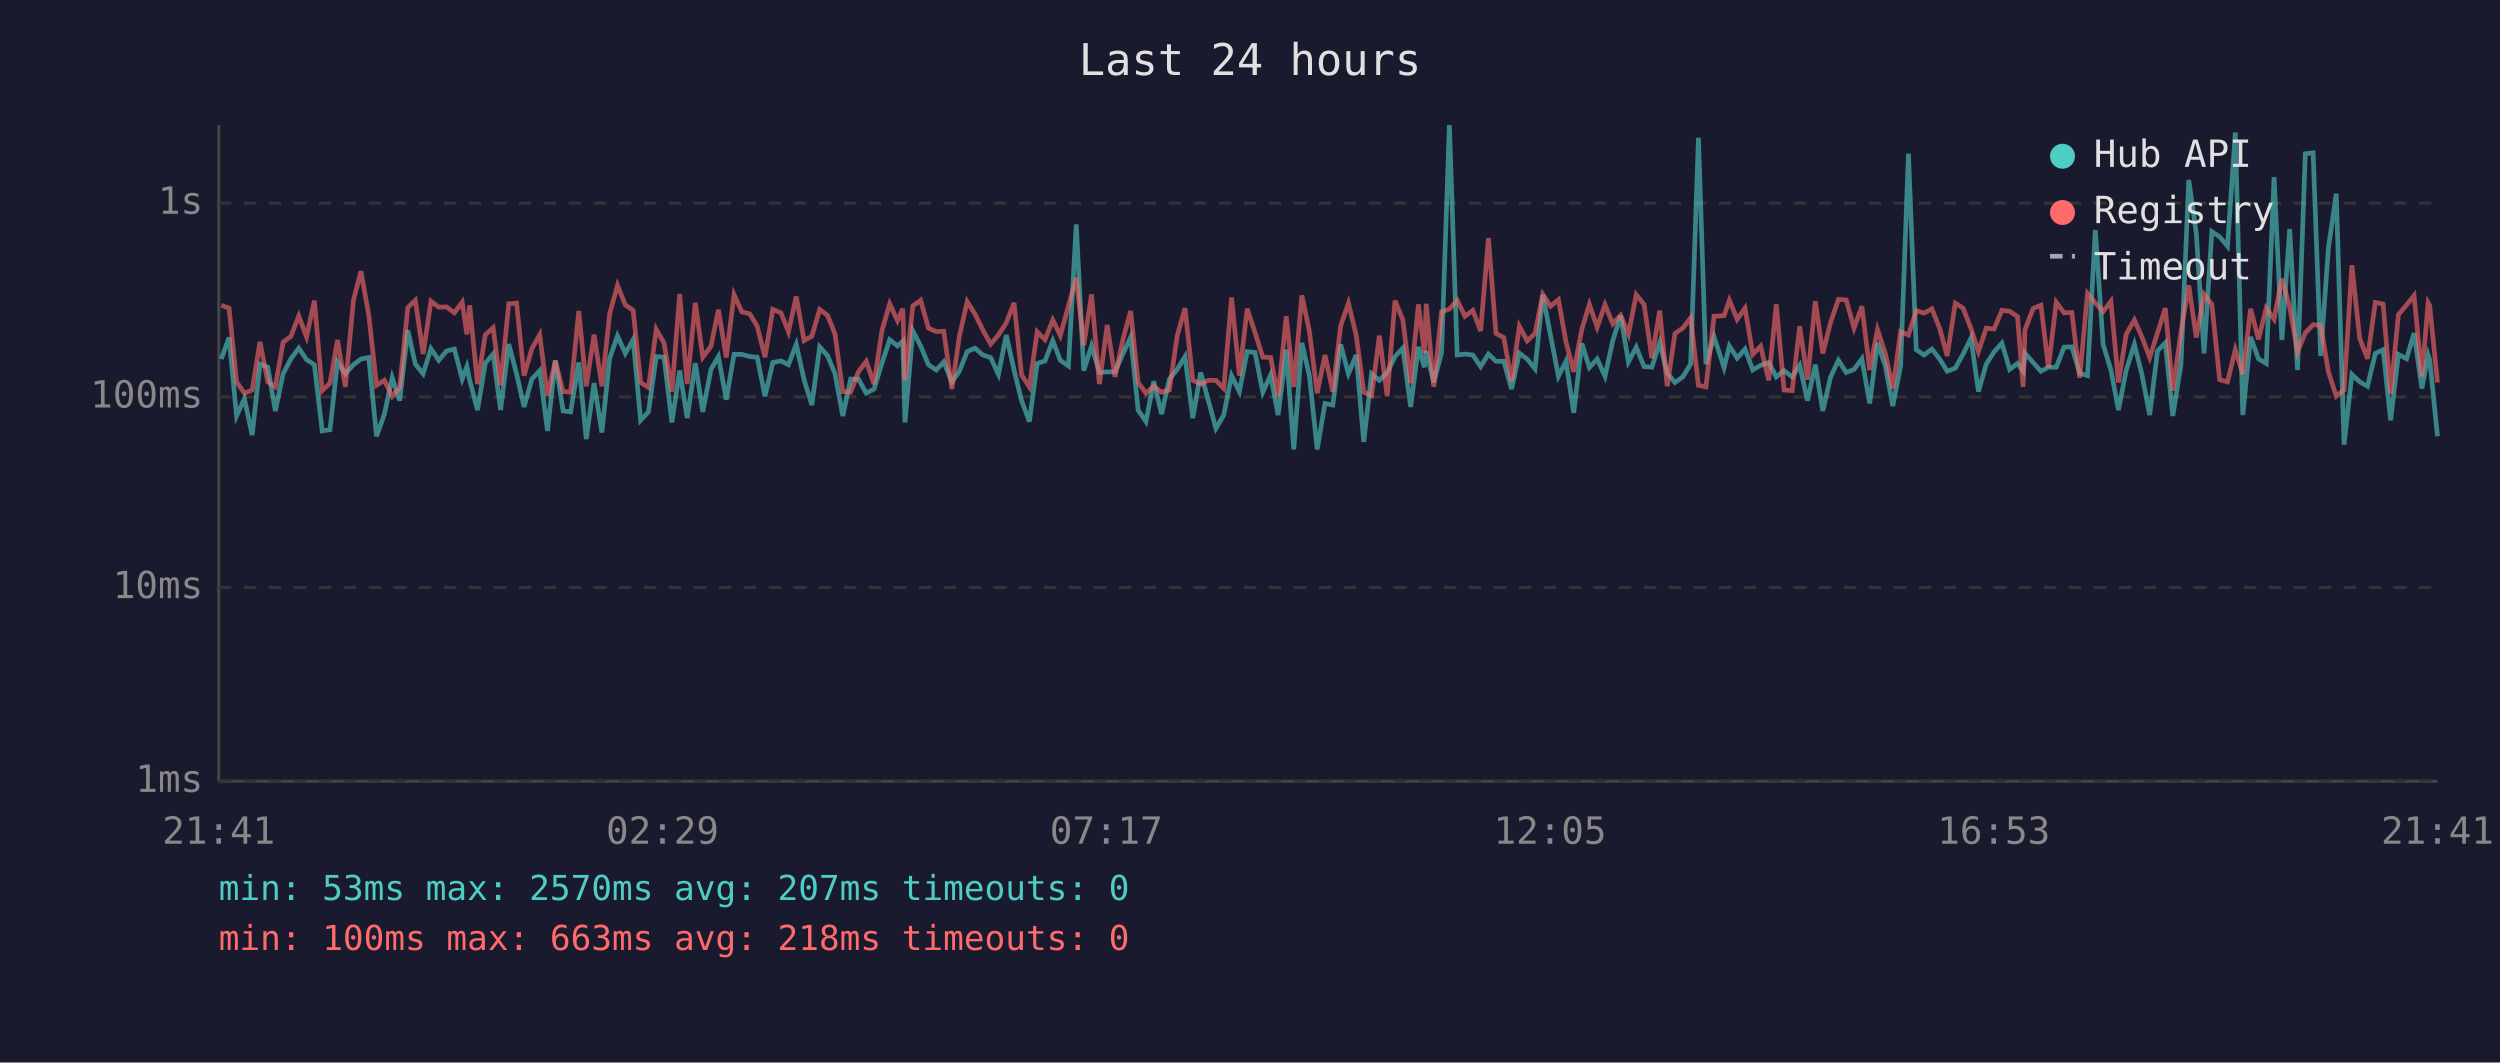
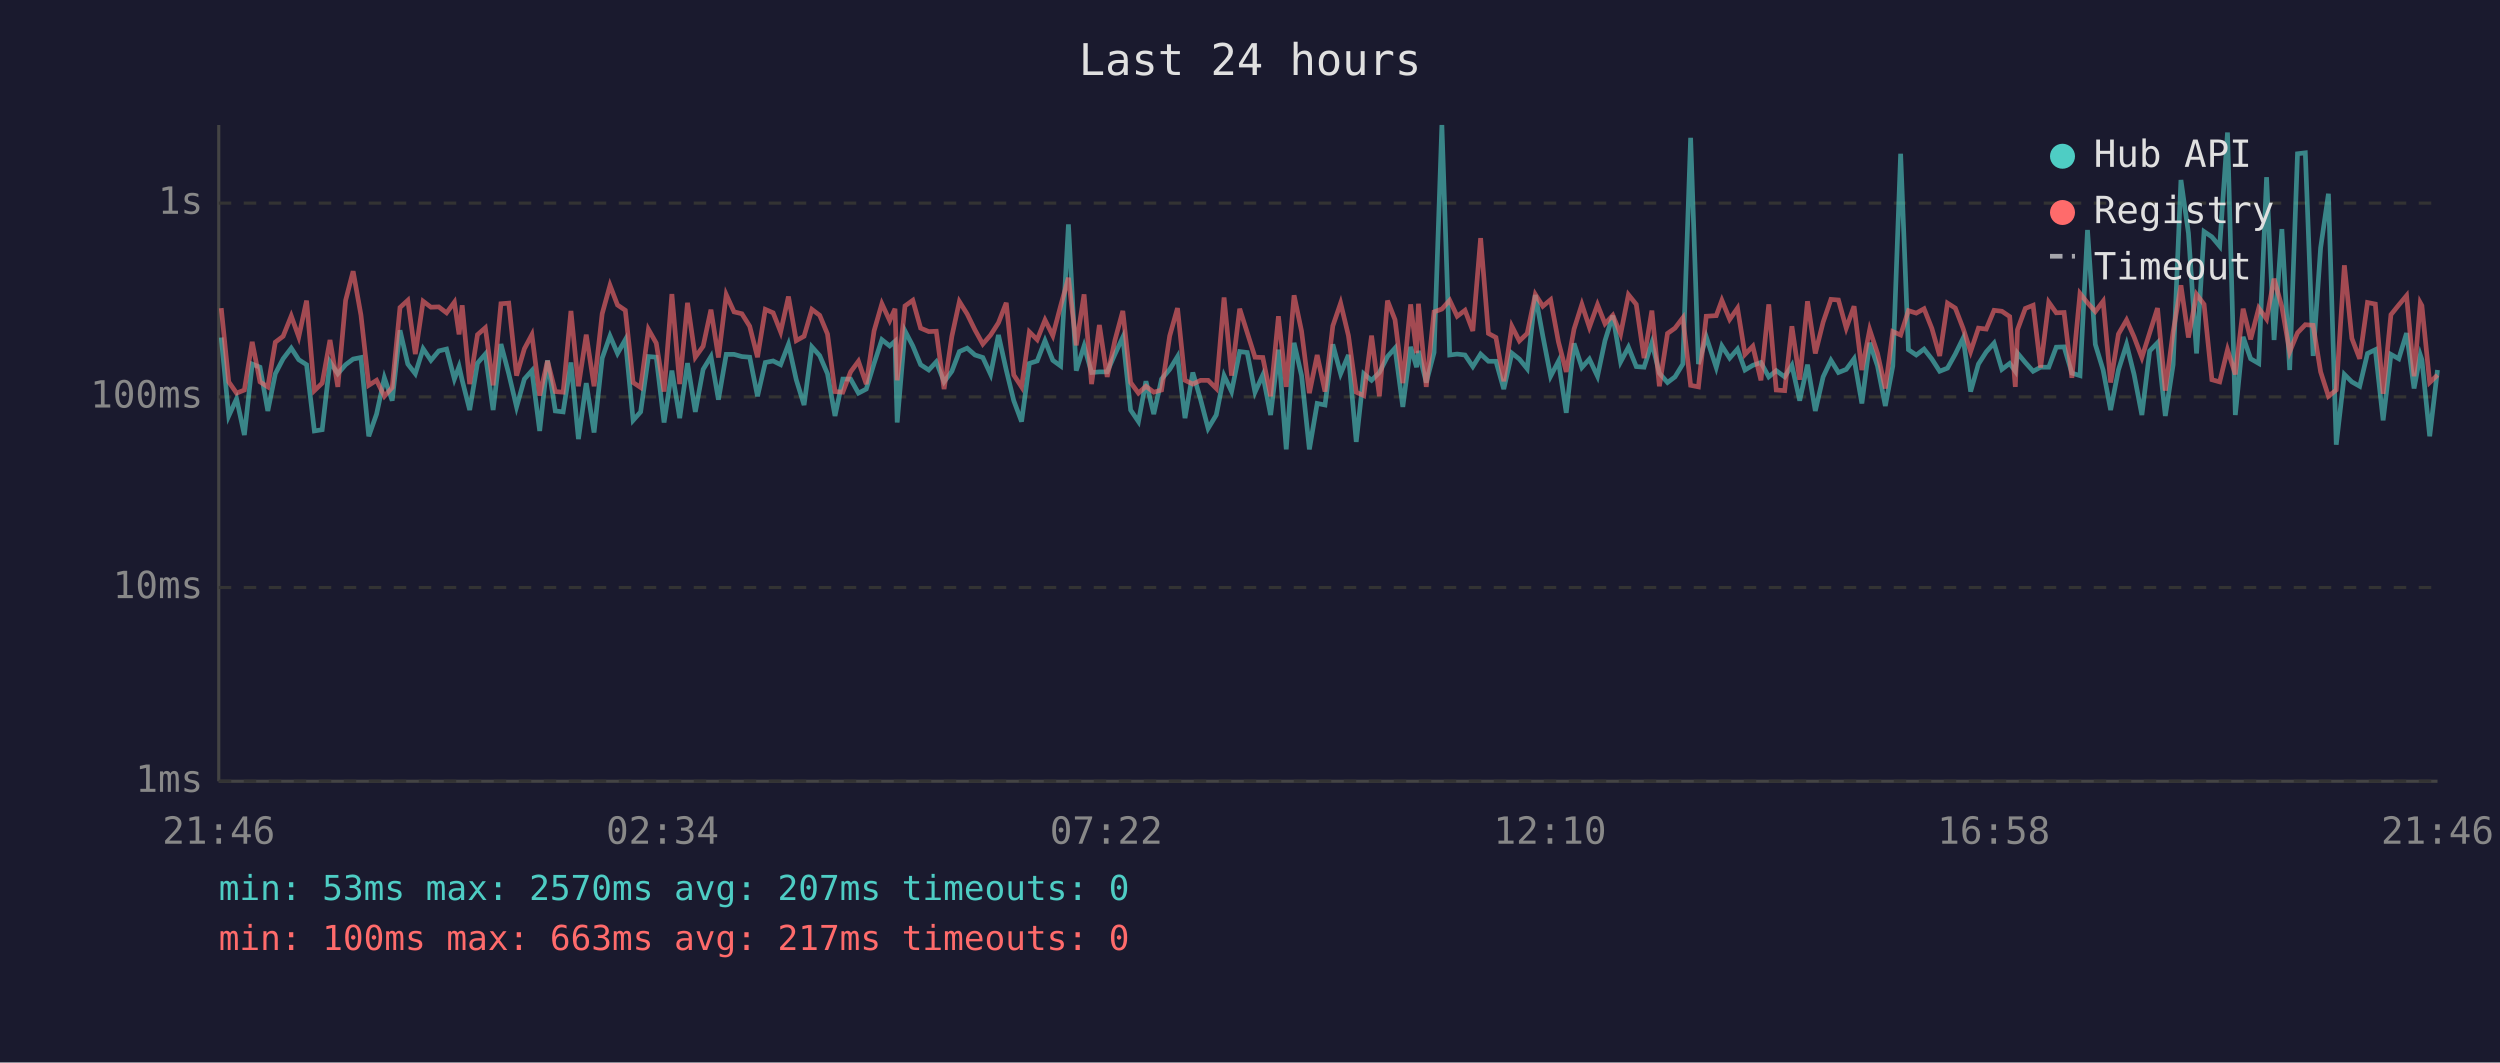
<svg xmlns="http://www.w3.org/2000/svg" viewBox="0 0 800 340" font-family="monospace" font-size="12">
  <rect width="800" height="340" fill="#1a1a2e" />
  <text x="400" y="24" fill="#e0e0e0" font-size="14" text-anchor="middle">Last 24 hours</text>
  <line x1="70" y1="40" x2="70" y2="250" stroke="#444" stroke-width="1" />
  <line x1="70" y1="250" x2="780" y2="250" stroke="#444" stroke-width="1" />
  <line x1="70" y1="250" x2="780" y2="250" stroke="#333" stroke-width="1" stroke-dasharray="4" />
  <text x="65" y="250" fill="#888" text-anchor="end" dominant-baseline="middle">1ms</text>
  <line x1="70" y1="188" x2="780" y2="188" stroke="#333" stroke-width="1" stroke-dasharray="4" />
  <text x="65" y="188" fill="#888" text-anchor="end" dominant-baseline="middle">10ms</text>
  <line x1="70" y1="127" x2="780" y2="127" stroke="#333" stroke-width="1" stroke-dasharray="4" />
  <text x="65" y="127" fill="#888" text-anchor="end" dominant-baseline="middle">100ms</text>
  <line x1="70" y1="65" x2="780" y2="65" stroke="#333" stroke-width="1" stroke-dasharray="4" />
  <text x="65" y="65" fill="#888" text-anchor="end" dominant-baseline="middle">1s</text>
-   <text x="70" y="270" fill="#888" text-anchor="middle">21:41</text>
-   <text x="212" y="270" fill="#888" text-anchor="middle">02:29</text>
-   <text x="354" y="270" fill="#888" text-anchor="middle">07:17</text>
-   <text x="496" y="270" fill="#888" text-anchor="middle">12:05</text>
-   <text x="638" y="270" fill="#888" text-anchor="middle">16:53</text>
-   <text x="780" y="270" fill="#888" text-anchor="middle">21:41</text>
-   <polyline points="70.8,114.9 73.3,108.0 75.7,133.1 78.2,127.6 80.7,139.2 83.2,116.5 85.7,117.5 88.1,131.5 90.6,119.6 93.1,114.8 95.6,111.4 98.1,115.1 100.6,116.7 103.1,137.9 105.6,137.5 108.0,115.8 110.5,119.6 113.1,116.7 115.5,114.9 118.0,114.4 120.5,139.6 123.0,132.5 125.5,120.9 127.9,128.2 130.5,105.7 132.9,116.5 135.4,119.6 137.9,111.6 140.4,115.3 142.9,112.3 145.4,111.7 147.9,121.3 149.4,117.3 150.3,121.7 152.8,131.2 155.3,116.2 157.8,113.3 160.2,131.2 162.8,110.1 165.3,119.6 167.7,130.2 170.2,121.3 172.7,118.6 175.2,137.9 177.7,115.3 180.2,131.5 182.6,131.8 185.2,116.0 187.6,140.5 190.1,122.6 192.6,138.4 195.1,114.6 197.6,107.5 200.1,113.1 202.6,108.7 205.0,134.5 207.5,131.8 210.0,114.1 212.5,114.3 215.0,135.2 217.5,118.6 219.9,133.8 222.5,116.2 224.9,131.8 227.5,118.2 229.9,114.1 232.4,127.9 234.9,113.4 237.4,113.4 239.9,114.1 242.3,114.3 244.8,126.8 247.3,116.0 249.9,115.5 252.3,116.7 254.8,110.2 257.3,121.5 259.8,129.6 262.3,111.0 264.8,113.8 267.2,119.6 269.7,133.1 272.2,121.3 274.7,121.3 277.2,125.8 279.7,124.5 282.2,116.3 284.7,108.7 287.2,110.7 288.9,109.2 289.6,135.2 292.1,105.9 294.6,110.7 297.1,116.7 299.6,118.4 302.0,115.8 304.6,122.2 307.0,118.8 309.5,112.5 312.0,111.4 314.5,113.6 317.0,114.4 319.5,119.8 322.0,107.2 324.5,118.4 326.9,128.2 329.4,134.9 331.9,116.3 334.4,115.5 336.9,109.0 339.3,115.3 341.9,117.1 344.4,71.8 346.8,118.6 349.3,110.7 351.8,119.2 354.3,119.0 356.8,119.0 359.3,113.3 361.8,107.9 364.2,131.2 366.7,134.9 369.2,122.0 371.7,132.5 374.2,121.3 376.7,118.2 379.2,114.1 381.7,133.8 384.2,119.2 386.6,127.9 389.1,137.1 391.6,132.8 394.1,120.2 396.6,125.3 399.1,112.5 401.6,112.8 404.1,125.5 406.6,120.0 409.0,132.8 411.6,111.9 414.0,143.8 416.6,109.7 419.0,120.2 421.5,143.8 424.0,129.1 426.5,129.6 429.0,110.2 431.5,119.6 434.0,113.6 436.4,141.4 438.9,119.6 441.4,121.7 443.9,119.2 446.4,114.1 448.9,111.4 451.4,130.2 453.9,111.0 455.8,117.5 456.4,112.3 458.8,122.4 461.3,112.8 463.8,40.0 466.3,113.6 468.8,113.3 471.3,113.6 473.8,117.3 476.3,113.3 478.7,115.6 481.2,115.6 483.7,124.5 486.2,113.0 488.7,114.9 491.2,118.0 493.7,94.4 496.2,107.5 498.7,120.4 501.1,115.6 503.6,132.1 506.2,109.9 508.6,117.6 511.1,114.9 513.6,120.4 516.1,109.0 518.6,101.0 521.1,115.8 523.6,111.1 526.1,117.3 528.6,117.5 531.1,109.7 533.5,119.4 536.0,122.4 538.5,120.6 541.0,116.5 543.5,44.1 545.9,116.5 548.5,107.8 551.7,117.6 553.4,110.7 555.9,114.6 558.4,111.7 560.9,118.4 563.4,116.9 566.0,116.0 568.4,120.6 570.9,118.6 573.5,120.6 575.9,116.9 578.4,128.2 580.9,116.7 583.3,131.5 585.8,120.6 588.3,115.3 590.8,119.2 593.3,118.2 595.8,114.8 598.3,129.1 600.8,109.7 603.3,117.1 605.7,129.9 608.2,117.1 610.7,49.2 613.2,111.9 615.7,113.6 618.2,111.7 620.7,114.9 623.1,118.8 625.7,117.8 628.2,113.3 630.7,108.2 633.1,125.3 635.6,116.5 638.1,112.6 640.6,109.8 643.1,118.2 645.6,116.3 647.4,118.8 648.0,113.0 650.6,116.0 653.1,118.8 655.5,117.5 658.0,117.5 660.5,111.1 663.0,111.0 665.5,119.4 668.0,120.2 670.5,73.6 673.0,110.2 675.5,118.4 677.9,131.2 680.4,118.4 683.0,110.2 685.4,119.8 687.9,132.8 690.4,112.3 692.9,109.7 695.3,133.1 697.9,116.7 700.4,57.6 702.8,74.6 705.3,113.1 707.8,74.1 710.3,75.8 712.8,78.8 715.3,42.4 717.7,132.8 720.2,107.8 722.7,114.8 725.2,116.3 727.7,56.7 730.2,108.8 732.7,73.3 735.2,118.4 737.7,49.2 740.2,48.9 742.6,113.9 745.1,79.3 747.6,62.0 750.1,142.3 752.6,119.8 755.1,122.2 757.6,123.6 760.1,113.1 762.6,111.9 765.0,134.5 767.5,113.4 770.1,114.8 772.5,106.6 775.0,124.3 777.0,113.6 777.5,115.1 780.0,139.6" fill="none" stroke="#4ecdc4" stroke-width="1.5" opacity="0.6" />
-   <polyline points="70.8,97.7 73.3,98.6 75.7,122.2 78.2,125.8 80.7,124.8 83.2,109.4 85.7,122.2 88.1,123.8 90.6,109.5 93.1,107.6 95.6,101.1 98.1,107.8 100.6,96.2 103.1,125.0 105.6,122.6 108.0,108.8 110.5,123.8 113.1,96.1 115.5,86.8 118.0,100.8 120.5,123.3 123.0,121.7 125.5,126.8 127.9,124.0 130.5,98.4 132.9,96.1 135.4,113.3 137.9,96.4 140.4,98.3 142.9,98.2 145.4,100.1 147.9,96.7 149.4,107.0 150.3,97.7 152.8,122.9 155.3,107.1 157.8,104.9 160.2,123.3 162.8,97.2 165.3,97.0 167.7,120.2 170.2,111.6 172.7,107.1 175.2,126.6 177.7,115.5 180.2,125.3 182.6,125.5 185.2,99.5 187.6,123.6 190.1,107.1 192.6,123.6 195.1,100.4 197.6,91.3 200.1,97.6 202.6,99.3 205.0,122.4 207.5,124.0 210.0,105.4 212.5,109.8 215.0,125.3 217.5,94.1 219.9,122.9 222.5,96.9 224.9,114.3 227.5,110.8 229.9,99.1 232.4,114.4 234.9,94.3 237.4,99.8 239.9,100.4 242.3,104.4 244.8,114.3 247.3,99.0 249.9,100.1 252.3,106.2 254.8,94.9 257.3,109.0 259.8,107.6 262.3,99.0 264.8,100.9 267.2,106.9 269.7,125.3 272.2,125.5 274.7,119.0 277.2,115.6 279.7,122.9 282.2,105.9 284.7,97.2 287.2,102.6 288.9,98.8 289.6,121.7 292.1,97.9 294.6,96.1 297.1,105.0 299.6,106.1 302.0,106.0 304.6,124.5 307.0,107.6 309.5,96.5 312.0,100.5 314.5,105.6 317.0,110.1 319.5,107.2 322.0,103.3 324.5,96.9 326.9,120.0 329.4,123.8 331.9,106.2 334.4,108.7 336.9,102.4 339.3,107.4 341.9,97.9 344.4,88.9 346.8,110.5 349.3,94.2 351.8,122.9 354.3,104.0 356.8,120.6 359.3,108.8 361.8,99.5 364.2,122.4 366.7,125.8 369.2,123.6 371.7,125.5 374.2,124.8 376.7,107.5 379.2,98.6 381.7,121.7 384.2,122.9 386.6,121.7 389.1,121.7 391.6,124.3 394.1,95.2 396.6,120.2 399.1,98.8 401.6,106.4 404.1,114.3 406.6,114.4 409.0,126.8 411.6,101.2 414.0,123.8 416.6,94.5 419.0,106.0 421.5,125.8 424.0,113.6 426.5,125.3 429.0,104.3 431.5,97.0 434.0,107.4 436.4,125.5 438.9,126.6 441.4,107.4 443.9,126.8 446.4,96.2 448.9,102.3 451.4,122.6 453.9,97.4 455.8,113.0 456.4,97.2 458.8,123.8 461.3,99.8 463.8,98.9 466.3,96.1 468.8,101.2 471.3,99.3 473.8,105.9 476.3,76.2 478.7,106.7 481.2,108.0 483.7,122.0 486.2,104.4 488.7,109.1 491.2,106.7 493.7,94.2 496.2,98.0 498.7,95.9 501.1,109.4 503.6,119.0 506.2,105.3 508.6,97.4 511.1,104.7 513.6,97.5 516.1,103.6 518.6,100.9 521.1,106.9 523.6,94.3 526.1,97.4 528.6,114.6 531.1,99.4 533.5,123.6 536.0,106.7 538.5,105.0 541.0,101.7 543.5,123.3 545.9,123.8 548.5,101.2 551.7,101.0 553.4,96.1 555.9,102.2 558.4,98.6 560.9,113.4 563.4,110.8 566.0,121.7 568.4,97.4 570.9,124.8 573.5,125.0 575.9,104.4 578.4,121.5 580.9,96.4 583.3,113.1 585.8,103.1 588.3,95.8 590.8,96.0 593.3,105.0 595.8,98.0 598.3,118.4 600.8,105.5 603.3,113.1 605.7,124.3 608.2,106.1 610.7,107.2 613.2,99.4 615.7,100.2 618.2,98.8 620.7,105.1 623.1,113.9 625.7,97.0 628.2,98.6 630.7,105.1 633.1,112.5 635.6,105.0 638.1,105.3 640.6,99.3 643.1,99.6 645.6,101.3 647.4,123.8 648.0,105.5 650.6,98.7 653.1,97.7 655.5,117.6 658.0,96.7 660.5,100.1 663.0,100.0 665.5,120.9 668.0,93.9 670.5,96.9 673.0,99.7 675.5,96.4 677.9,122.4 680.4,106.9 683.0,102.4 685.4,107.8 687.9,114.4 690.4,106.5 692.9,98.6 695.3,125.0 697.9,106.2 700.4,91.3 702.8,108.0 705.3,94.2 707.8,97.4 710.3,121.5 712.8,122.2 715.3,111.9 717.7,119.8 720.2,98.8 722.7,108.6 725.2,98.6 727.7,102.1 730.2,89.2 732.7,98.2 735.2,112.6 737.7,106.5 740.2,103.9 742.6,104.1 745.1,119.0 747.6,126.8 750.1,124.8 752.6,84.9 755.1,108.3 757.6,114.8 760.1,96.8 762.6,97.3 765.0,126.0 767.5,100.7 770.1,97.6 772.5,94.6 775.0,120.4 777.0,96.9 777.5,97.8 780.0,122.4" fill="none" stroke="#ff6b6b" stroke-width="1.5" opacity="0.6" />
+   <text x="70" y="270" fill="#888" text-anchor="middle">21:46</text>
+   <text x="212" y="270" fill="#888" text-anchor="middle">02:34</text>
+   <text x="354" y="270" fill="#888" text-anchor="middle">07:22</text>
+   <text x="496" y="270" fill="#888" text-anchor="middle">12:10</text>
+   <text x="638" y="270" fill="#888" text-anchor="middle">16:58</text>
+   <text x="780" y="270" fill="#888" text-anchor="middle">21:46</text>
+   <polyline points="70.8,108.0 73.2,133.1 75.7,127.6 78.2,139.2 80.7,116.5 83.2,117.5 85.7,131.5 88.1,119.6 90.6,114.8 93.2,111.4 95.6,115.1 98.1,116.7 100.6,137.9 103.1,137.5 105.6,115.8 108.1,119.6 110.6,116.7 113.0,114.9 115.5,114.4 118.0,139.6 120.5,132.5 123.0,120.9 125.5,128.2 128.0,105.7 130.5,116.5 132.9,119.6 135.4,111.6 137.9,115.3 140.4,112.3 142.9,111.7 145.4,121.3 146.9,117.3 147.9,121.7 150.3,131.2 152.8,116.2 155.3,113.3 157.8,131.2 160.3,110.1 162.8,119.6 165.3,130.2 167.8,121.3 170.2,118.6 172.7,137.9 175.2,115.3 177.7,131.5 180.2,131.8 182.7,116.0 185.1,140.5 187.6,122.6 190.1,138.4 192.7,114.6 195.2,107.5 197.6,113.1 200.1,108.7 202.6,134.5 205.0,131.8 207.5,114.1 210.0,114.3 212.5,135.2 215.0,118.6 217.5,133.8 220.0,116.2 222.5,131.8 225.0,118.2 227.5,114.1 229.9,127.9 232.4,113.4 234.9,113.4 237.4,114.1 239.9,114.3 242.4,126.8 244.9,116.0 247.4,115.5 249.8,116.7 252.3,110.2 254.8,121.5 257.3,129.6 259.8,111.0 262.3,113.8 264.8,119.6 267.2,133.1 269.7,121.3 272.2,121.3 274.7,125.8 277.2,124.5 279.7,116.3 282.2,108.7 284.7,110.7 286.4,109.2 287.1,135.2 289.6,105.9 292.1,110.7 294.6,116.7 297.2,118.4 299.6,115.8 302.1,122.2 304.6,118.8 307.0,112.5 309.5,111.4 312.0,113.6 314.5,114.4 317.0,119.8 319.5,107.2 322.0,118.4 324.4,128.2 326.9,134.9 329.4,116.3 331.9,115.5 334.4,109.0 336.9,115.3 339.4,117.1 341.9,71.8 344.4,118.6 346.9,110.7 349.3,119.2 351.8,119.0 354.3,119.0 356.8,113.3 359.3,107.9 361.8,131.2 364.3,134.9 366.7,122.0 369.2,132.5 371.7,121.3 374.3,118.2 376.8,114.1 379.2,133.8 381.7,119.2 384.2,127.9 386.6,137.1 389.2,132.8 391.7,120.2 394.1,125.3 396.7,112.5 399.1,112.8 401.6,125.5 404.1,120.0 406.6,132.8 409.1,111.9 411.6,143.8 414.1,109.7 416.5,120.2 419.0,143.8 421.5,129.1 424.0,129.6 426.5,110.2 429.0,119.6 431.5,113.6 434.0,141.4 436.4,119.6 438.9,121.7 441.4,119.2 444.0,114.1 446.4,111.4 448.9,130.2 451.4,111.0 453.3,117.5 453.9,112.3 456.4,122.4 458.9,112.8 461.4,40.0 463.9,113.6 466.3,113.3 468.8,113.6 471.3,117.3 473.8,113.3 476.3,115.6 478.7,115.6 481.2,124.5 483.8,113.0 486.2,114.9 488.7,118.0 491.3,94.4 493.7,107.5 496.2,120.4 498.7,115.6 501.2,132.1 503.7,109.9 506.2,117.6 508.6,114.9 511.2,120.4 513.6,109.0 516.1,101.0 518.6,115.8 521.1,111.1 523.6,117.3 526.1,117.5 528.6,109.7 531.0,119.4 533.6,122.4 536.0,120.6 538.5,116.5 541.0,44.1 543.5,116.5 546.0,107.8 549.2,117.6 551.0,110.7 553.5,114.6 556.0,111.7 558.4,118.4 560.9,116.9 563.5,116.0 566.0,120.6 568.4,118.6 571.1,120.6 573.4,116.9 575.9,128.2 578.4,116.7 580.9,131.5 583.4,120.6 585.9,115.3 588.3,119.2 590.8,118.2 593.3,114.8 595.8,129.1 598.3,109.7 600.8,117.1 603.3,129.9 605.7,117.1 608.2,49.2 610.7,111.9 613.2,113.6 615.7,111.7 618.2,114.9 620.7,118.8 623.2,117.8 625.7,113.3 628.2,108.2 630.6,125.3 633.1,116.5 635.6,112.6 638.1,109.8 640.6,118.2 643.1,116.3 644.9,118.8 645.6,113.0 648.1,116.0 650.6,118.8 653.0,117.5 655.6,117.5 658.0,111.1 660.5,111.0 663.0,119.4 665.6,120.2 668.0,73.6 670.5,110.2 673.0,118.4 675.4,131.2 677.9,118.4 680.5,110.2 682.9,119.8 685.4,132.8 687.9,112.3 690.4,109.7 692.9,133.1 695.4,116.7 697.9,57.6 700.3,74.6 702.9,113.1 705.3,74.1 707.8,75.8 710.3,78.8 712.8,42.4 715.3,132.8 717.8,107.8 720.2,114.8 722.8,116.3 725.3,56.7 727.7,108.8 730.2,73.3 732.7,118.4 735.2,49.2 737.7,48.9 740.2,113.9 742.6,79.3 745.1,62.0 747.6,142.3 750.2,119.8 752.6,122.2 755.1,123.6 757.6,113.1 760.1,111.9 762.6,134.5 765.1,113.4 767.6,114.8 770.1,106.6 772.5,124.3 774.5,113.6 775.0,115.1 777.5,139.6 780.0,118.4" fill="none" stroke="#4ecdc4" stroke-width="1.5" opacity="0.6" />
+   <polyline points="70.8,98.6 73.2,122.2 75.7,125.8 78.2,124.8 80.7,109.4 83.2,122.2 85.7,123.8 88.1,109.5 90.6,107.6 93.2,101.1 95.6,107.8 98.1,96.2 100.6,125.0 103.1,122.6 105.6,108.8 108.1,123.8 110.6,96.1 113.0,86.8 115.5,100.8 118.0,123.3 120.5,121.7 123.0,126.8 125.5,124.0 128.0,98.4 130.5,96.1 132.9,113.3 135.4,96.4 137.9,98.3 140.4,98.2 142.9,100.1 145.4,96.7 146.9,107.0 147.9,97.7 150.3,122.9 152.8,107.1 155.3,104.9 157.8,123.3 160.3,97.2 162.8,97.0 165.3,120.2 167.8,111.6 170.2,107.1 172.7,126.6 175.2,115.5 177.7,125.3 180.2,125.5 182.7,99.5 185.1,123.6 187.6,107.1 190.1,123.6 192.7,100.4 195.2,91.3 197.6,97.6 200.1,99.3 202.6,122.4 205.0,124.0 207.5,105.4 210.0,109.8 212.5,125.3 215.0,94.1 217.5,122.9 220.0,96.9 222.5,114.3 225.0,110.8 227.5,99.1 229.9,114.4 232.4,94.3 234.9,99.8 237.4,100.4 239.9,104.4 242.4,114.3 244.9,99.0 247.4,100.1 249.8,106.2 252.3,94.9 254.8,109.0 257.3,107.6 259.8,99.0 262.3,100.9 264.8,106.9 267.2,125.3 269.7,125.5 272.2,119.0 274.7,115.6 277.2,122.9 279.7,105.9 282.2,97.2 284.7,102.6 286.4,98.8 287.1,121.7 289.6,97.9 292.1,96.1 294.6,105.0 297.2,106.1 299.6,106.0 302.1,124.5 304.6,107.6 307.0,96.5 309.5,100.5 312.0,105.6 314.5,110.1 317.0,107.2 319.5,103.3 322.0,96.9 324.4,120.0 326.9,123.8 329.4,106.2 331.9,108.7 334.4,102.4 336.9,107.4 339.4,97.9 341.9,88.9 344.4,110.5 346.9,94.2 349.3,122.9 351.8,104.0 354.3,120.6 356.8,108.8 359.3,99.5 361.8,122.4 364.3,125.8 366.7,123.6 369.2,125.5 371.7,124.8 374.3,107.5 376.8,98.6 379.2,121.7 381.7,122.9 384.2,121.7 386.6,121.7 389.2,124.3 391.7,95.2 394.1,120.2 396.7,98.8 399.1,106.4 401.6,114.3 404.1,114.4 406.6,126.8 409.1,101.2 411.6,123.8 414.1,94.5 416.5,106.0 419.0,125.8 421.5,113.6 424.0,125.3 426.5,104.3 429.0,97.0 431.5,107.4 434.0,125.5 436.4,126.6 438.9,107.4 441.4,126.8 444.0,96.2 446.4,102.3 448.9,122.6 451.4,97.4 453.3,113.0 453.9,97.2 456.4,123.8 458.9,99.8 461.4,98.9 463.9,96.1 466.3,101.2 468.8,99.3 471.3,105.9 473.8,76.2 476.3,106.7 478.7,108.0 481.2,122.0 483.8,104.4 486.2,109.1 488.7,106.7 491.3,94.2 493.7,98.0 496.2,95.9 498.7,109.4 501.2,119.0 503.7,105.3 506.2,97.4 508.6,104.7 511.2,97.5 513.6,103.6 516.1,100.9 518.6,106.9 521.1,94.3 523.6,97.4 526.1,114.6 528.6,99.4 531.0,123.6 533.6,106.7 536.0,105.0 538.5,101.7 541.0,123.3 543.5,123.8 546.0,101.2 549.2,101.0 551.0,96.1 553.5,102.2 556.0,98.6 558.4,113.4 560.9,110.8 563.5,121.7 566.0,97.4 568.4,124.8 571.1,125.0 573.4,104.4 575.9,121.5 578.4,96.4 580.9,113.1 583.4,103.1 585.9,95.8 588.3,96.0 590.8,105.0 593.3,98.0 595.8,118.4 598.3,105.5 600.8,113.1 603.3,124.3 605.7,106.1 608.2,107.2 610.7,99.4 613.2,100.2 615.7,98.8 618.2,105.1 620.7,113.9 623.2,97.0 625.7,98.6 628.2,105.1 630.6,112.5 633.1,105.0 635.6,105.3 638.1,99.3 640.6,99.6 643.1,101.3 644.9,123.8 645.6,105.5 648.1,98.7 650.6,97.7 653.0,117.6 655.6,96.7 658.0,100.1 660.5,100.0 663.0,120.9 665.6,93.9 668.0,96.9 670.5,99.7 673.0,96.4 675.4,122.4 677.9,106.9 680.5,102.4 682.9,107.8 685.4,114.4 687.9,106.5 690.4,98.6 692.9,125.0 695.4,106.2 697.9,91.3 700.3,108.0 702.9,94.2 705.3,97.4 707.8,121.5 710.3,122.2 712.8,111.9 715.3,119.8 717.8,98.8 720.2,108.6 722.8,98.6 725.3,102.1 727.7,89.2 730.2,98.2 732.7,112.6 735.2,106.5 737.7,103.9 740.2,104.1 742.6,119.0 745.1,126.8 747.6,124.8 750.2,84.9 752.6,108.3 755.1,114.8 757.6,96.8 760.1,97.3 762.6,126.0 765.1,100.7 767.6,97.6 770.1,94.6 772.5,120.4 774.5,96.9 775.0,97.8 777.5,122.4 780.0,120.0" fill="none" stroke="#ff6b6b" stroke-width="1.5" opacity="0.6" />
  <circle cx="660" cy="50" r="4" fill="#4ecdc4" />
  <text x="670" y="50" fill="#e0e0e0" dominant-baseline="middle">Hub API</text>
  <circle cx="660" cy="68" r="4" fill="#ff6b6b" />
  <text x="670" y="68" fill="#e0e0e0" dominant-baseline="middle">Registry</text>
  <line x1="656" y1="82" x2="664" y2="82" stroke="#e0e0e0" stroke-width="1.5" stroke-dasharray="4,3" opacity="0.7" />
  <text x="670" y="86" fill="#e0e0e0" dominant-baseline="middle">Timeout</text>
  <text x="70" y="288" fill="#4ecdc4" font-size="11">min: 53ms  max: 2570ms  avg: 207ms  timeouts: 0</text>
-   <text x="70" y="304" fill="#ff6b6b" font-size="11">min: 100ms  max: 663ms  avg: 218ms  timeouts: 0</text>
+   <text x="70" y="304" fill="#ff6b6b" font-size="11">min: 100ms  max: 663ms  avg: 217ms  timeouts: 0</text>
</svg>
